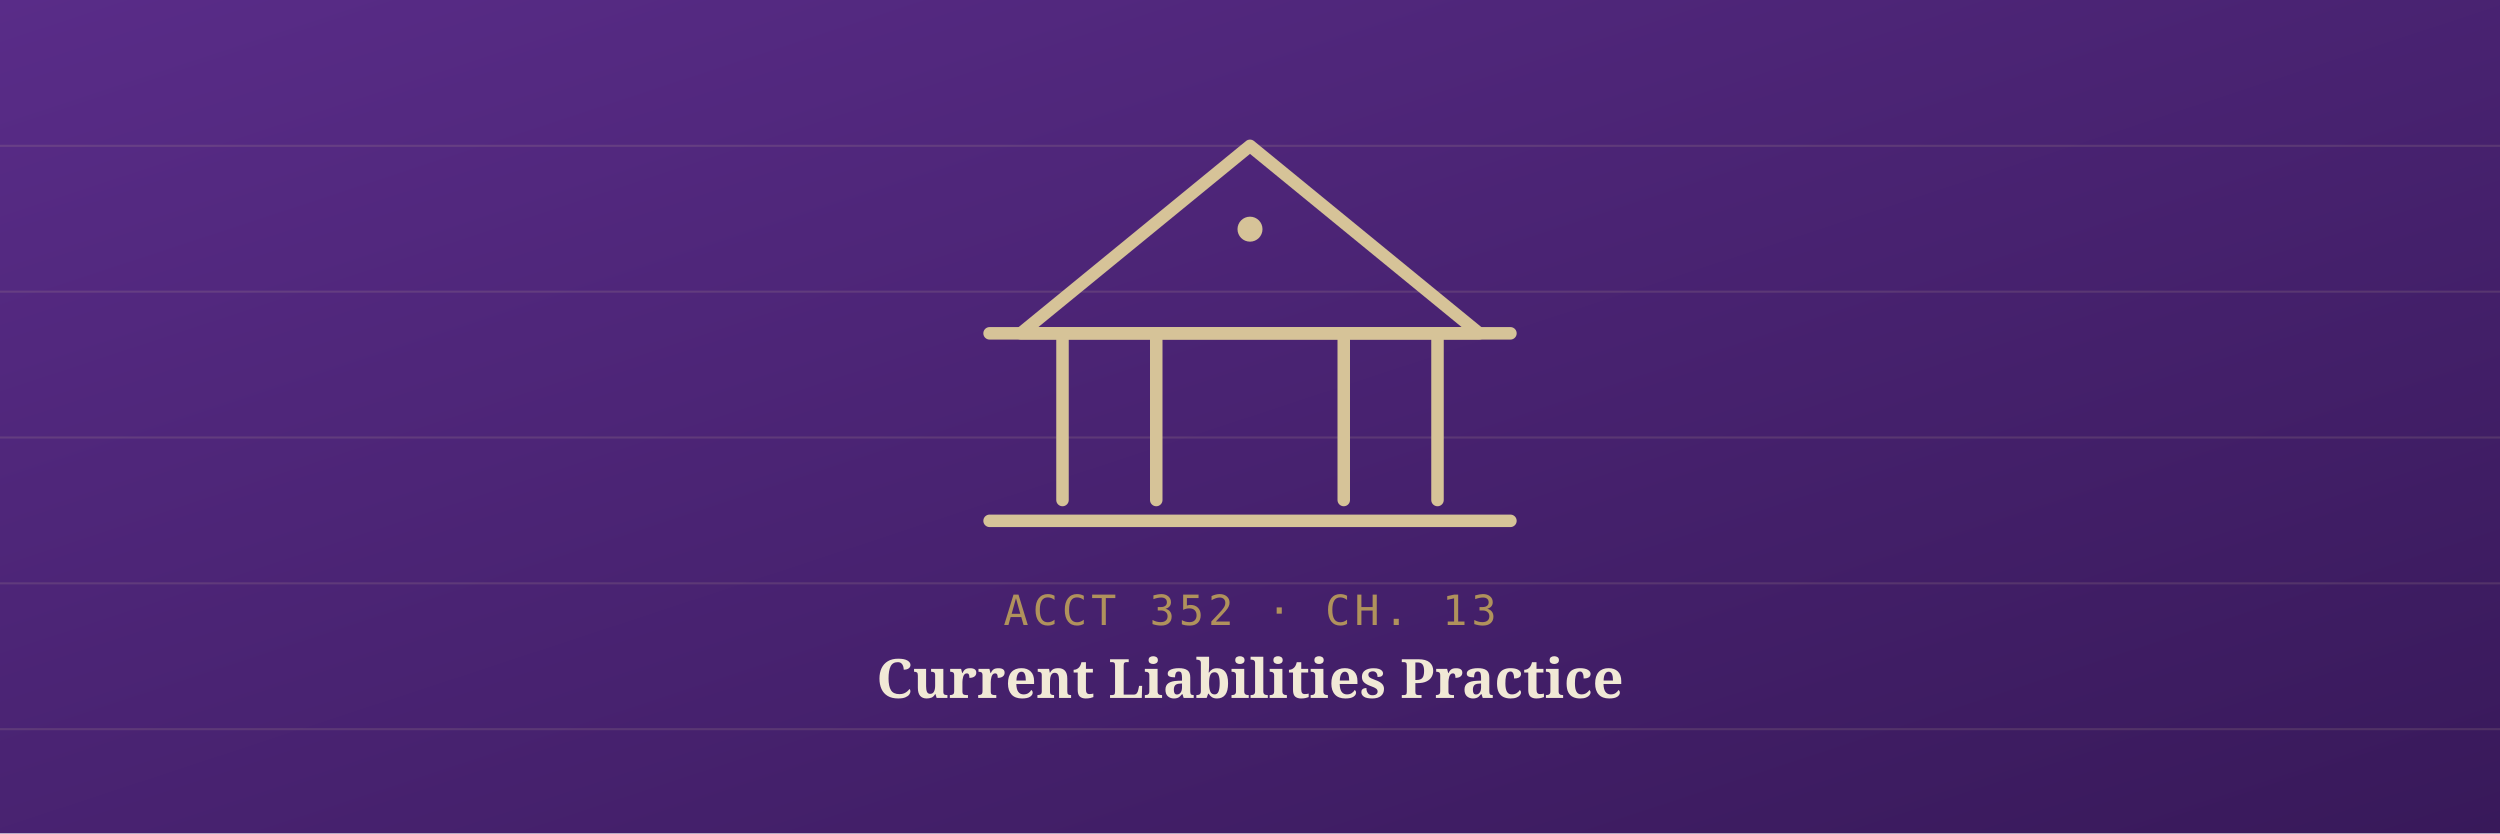
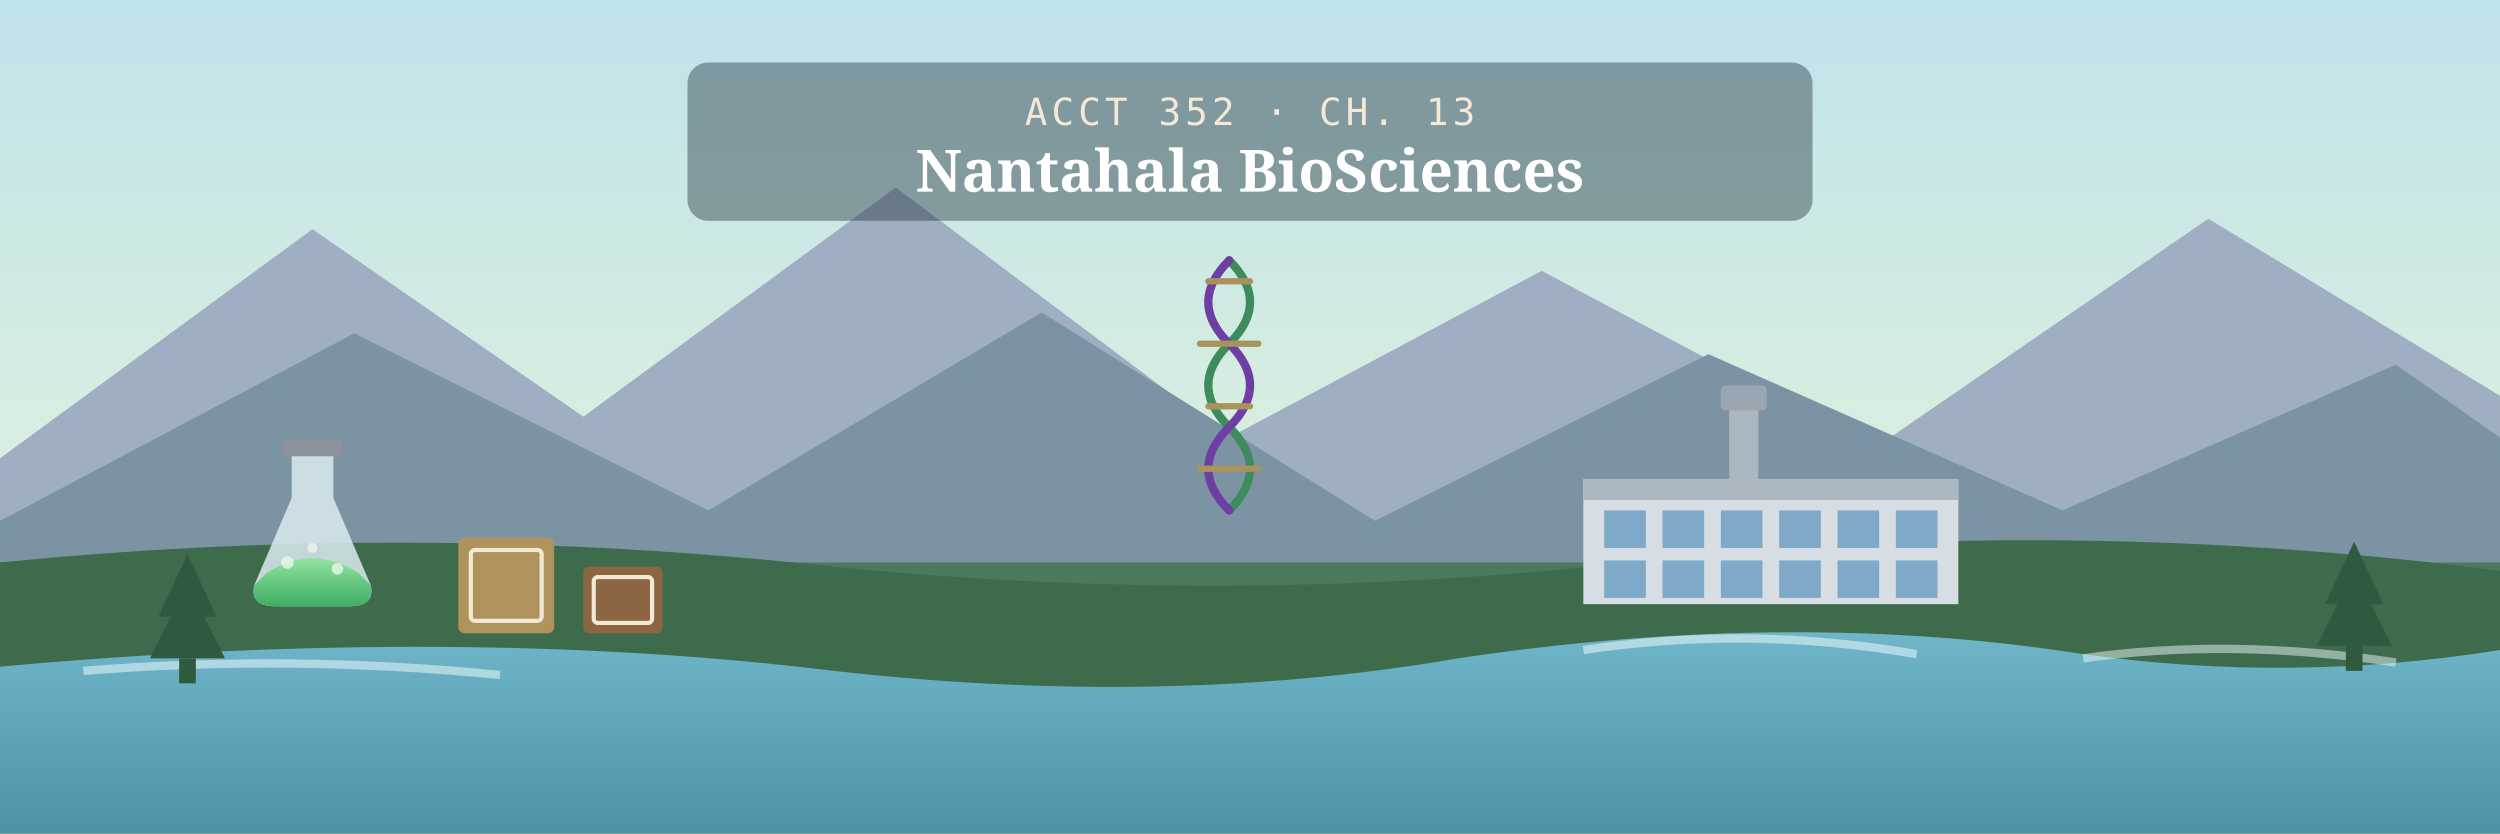
<svg xmlns="http://www.w3.org/2000/svg" viewBox="0 0 1200 400">
  <defs>
-     <linearGradient id="bg13a" x1="0%" y1="0%" x2="100%" y2="100%">
-       <stop offset="0%" stop-color="#592C88" />
-       <stop offset="100%" stop-color="#38195A" />
+     <linearGradient id="skyBio" x1="0%" y1="0%" x2="0%" y2="100%">
+       <stop offset="0%" stop-color="#BFE3EA" />
+       <stop offset="55%" stop-color="#D9EEE0" />
+       <stop offset="100%" stop-color="#EAF3EE" />
+     </linearGradient>
+     <linearGradient id="riverBio" x1="0%" y1="0%" x2="0%" y2="100%">
+       <stop offset="0%" stop-color="#6FB6C9" />
+       <stop offset="100%" stop-color="#4C93A8" />
+     </linearGradient>
+     <linearGradient id="flaskLiquid" x1="0%" y1="0%" x2="0%" y2="100%">
+       <stop offset="0%" stop-color="#8FE3A0" />
+       <stop offset="100%" stop-color="#3FAE63" />
    </linearGradient>
  </defs>
-   <rect width="1200" height="400" fill="url(#bg13a)" />
-   <g stroke="#D6C398" stroke-opacity="0.14" stroke-width="1">
-     <line x1="0" y1="70" x2="1200" y2="70" />
-     <line x1="0" y1="140" x2="1200" y2="140" />
-     <line x1="0" y1="210" x2="1200" y2="210" />
-     <line x1="0" y1="280" x2="1200" y2="280" />
-     <line x1="0" y1="350" x2="1200" y2="350" />
+   <rect width="1200" height="400" fill="url(#skyBio)" />
+   <polygon points="0,220 150,110 280,200 430,90 590,210 740,130 900,215 1060,105 1200,190 1200,260 0,260" fill="#9FAEC2" />
+   <polygon points="0,250 170,160 340,245 500,150 660,250 820,170 990,245 1150,175 1200,210 1200,290 0,290" fill="#7C93A3" />
+   <rect x="0" y="270" width="1200" height="130" fill="#4C7A5B" />
+   <path d="M0 270 Q200 250 400 272 Q600 292 800 268 Q1000 248 1200 274 L1200 400 L0 400 Z" fill="#3E6B4C" />
+   <path d="M0 320 Q220 300 400 322 Q560 340 700 316 Q860 292 1000 314 Q1100 328 1200 312 L1200 400 L0 400 Z" fill="url(#riverBio)" />
+   <path d="M40 322 Q140 314 240 324" fill="none" stroke="#EAF7FA" stroke-width="4" opacity="0.55" />
+   <path d="M760 312 Q840 300 920 314" fill="none" stroke="#EAF7FA" stroke-width="4" opacity="0.55" />
+   <path d="M1000 316 Q1070 306 1150 318" fill="none" stroke="#EAF7FA" stroke-width="4" opacity="0.5" />
+   <g fill="#2F5A3D">
+     <path d="M90 280 L72 316 L108 316 Z" />
+     <path d="M90 266 L76 296 L104 296 Z" />
+     <rect x="86" y="316" width="8" height="12" />
+     <path d="M1130 274 L1112 310 L1148 310 Z" />
+     <path d="M1130 260 L1116 290 L1144 290 Z" />
+     <rect x="1126" y="310" width="8" height="12" />
  </g>
-   <g transform="translate(600,130)" stroke="#D6C398" stroke-width="6" fill="none" stroke-linecap="round" stroke-linejoin="round">
-     <path d="M-110 30 L0 -60 L110 30 Z" />
-     <line x1="-125" y1="30" x2="125" y2="30" />
-     <line x1="-90" y1="30" x2="-90" y2="110" />
-     <line x1="-45" y1="30" x2="-45" y2="110" />
-     <line x1="45" y1="30" x2="45" y2="110" />
-     <line x1="90" y1="30" x2="90" y2="110" />
-     <line x1="-125" y1="120" x2="125" y2="120" />
-     <circle cx="0" cy="-20" r="6" fill="#D6C398" stroke="none" />
+   <g transform="translate(760,195)">
+     <rect x="0" y="35" width="180" height="60" fill="#D7DEE3" />
+     <rect x="0" y="35" width="180" height="10" fill="#AAB6C0" />
+     <g fill="#7FA9C9">
+       <rect x="10" y="50" width="20" height="18" />
+       <rect x="38" y="50" width="20" height="18" />
+       <rect x="66" y="50" width="20" height="18" />
+       <rect x="94" y="50" width="20" height="18" />
+       <rect x="122" y="50" width="20" height="18" />
+       <rect x="150" y="50" width="20" height="18" />
+       <rect x="10" y="74" width="20" height="18" />
+       <rect x="38" y="74" width="20" height="18" />
+       <rect x="66" y="74" width="20" height="18" />
+       <rect x="94" y="74" width="20" height="18" />
+       <rect x="122" y="74" width="20" height="18" />
+       <rect x="150" y="74" width="20" height="18" />
+     </g>
+     <rect x="70" y="0" width="14" height="35" fill="#AAB6C0" />
+     <rect x="66" y="-10" width="22" height="12" rx="2" fill="#9AA6B0" />
  </g>
-   <text x="600" y="300" text-anchor="middle" font-family="'IBM Plex Mono', monospace" font-size="20" letter-spacing="2" fill="#B0925C">ACCT 352 · CH. 13</text>
-   <text x="600" y="335" text-anchor="middle" font-family="'Source Serif 4', serif" font-size="26" font-weight="600" fill="#F1E9D6">Current Liabilities Practice</text>
+   <g transform="translate(590,125)" stroke-linecap="round">
+     <path d="M0 0 Q20 20 0 40 Q-20 60 0 80 Q20 100 0 120" fill="none" stroke="#3E8C5C" stroke-width="4" />
+     <path d="M0 0 Q-20 20 0 40 Q20 60 0 80 Q-20 100 0 120" fill="none" stroke="#6E3FA3" stroke-width="4" />
+     <line x1="-10" y1="10" x2="10" y2="10" stroke="#A8935C" stroke-width="3" />
+     <line x1="-14" y1="40" x2="14" y2="40" stroke="#A8935C" stroke-width="3" />
+     <line x1="-10" y1="70" x2="10" y2="70" stroke="#A8935C" stroke-width="3" />
+     <line x1="-14" y1="100" x2="14" y2="100" stroke="#A8935C" stroke-width="3" />
+   </g>
+   <g transform="translate(120,215)">
+     <path d="M20 0 L20 24 L2 66 Q0 76 12 76 L48 76 Q60 76 58 66 L40 24 L40 0 Z" fill="#DCEAF0" opacity="0.85" />
+     <path d="M8 60 Q30 46 52 60 L58 66 Q60 76 48 76 L12 76 Q0 76 2 66 Z" fill="url(#flaskLiquid)" />
+     <rect x="16" y="-4" width="28" height="8" rx="2" fill="#8C939A" />
+     <circle cx="18" cy="55" r="3" fill="#EAF7EA" opacity="0.8" />
+     <circle cx="30" cy="48" r="2.4" fill="#EAF7EA" opacity="0.8" />
+     <circle cx="42" cy="58" r="2.8" fill="#EAF7EA" opacity="0.8" />
+   </g>
+   <g transform="translate(220,258)">
+     <rect x="0" y="0" width="46" height="46" rx="3" fill="#B0925C" />
+     <rect x="6" y="6" width="34" height="34" rx="2" fill="none" stroke="#F1E9D6" stroke-width="2" />
+     <rect x="60" y="14" width="38" height="32" rx="3" fill="#8C6642" />
+     <rect x="65" y="19" width="28" height="22" rx="2" fill="none" stroke="#F1E9D6" stroke-width="2" />
+   </g>
+   <rect x="330" y="30" width="540" height="76" rx="10" fill="#20303A" opacity="0.42" />
+   <text x="600" y="60" text-anchor="middle" font-family="'IBM Plex Mono', monospace" font-size="18" letter-spacing="2" fill="#F3E9D6">ACCT 352 · CH. 13</text>
+   <text x="600" y="92" text-anchor="middle" font-family="'Source Serif 4', serif" font-weight="600" font-size="28" fill="#FFFFFF">Nantahala BioSciences</text>
</svg>
